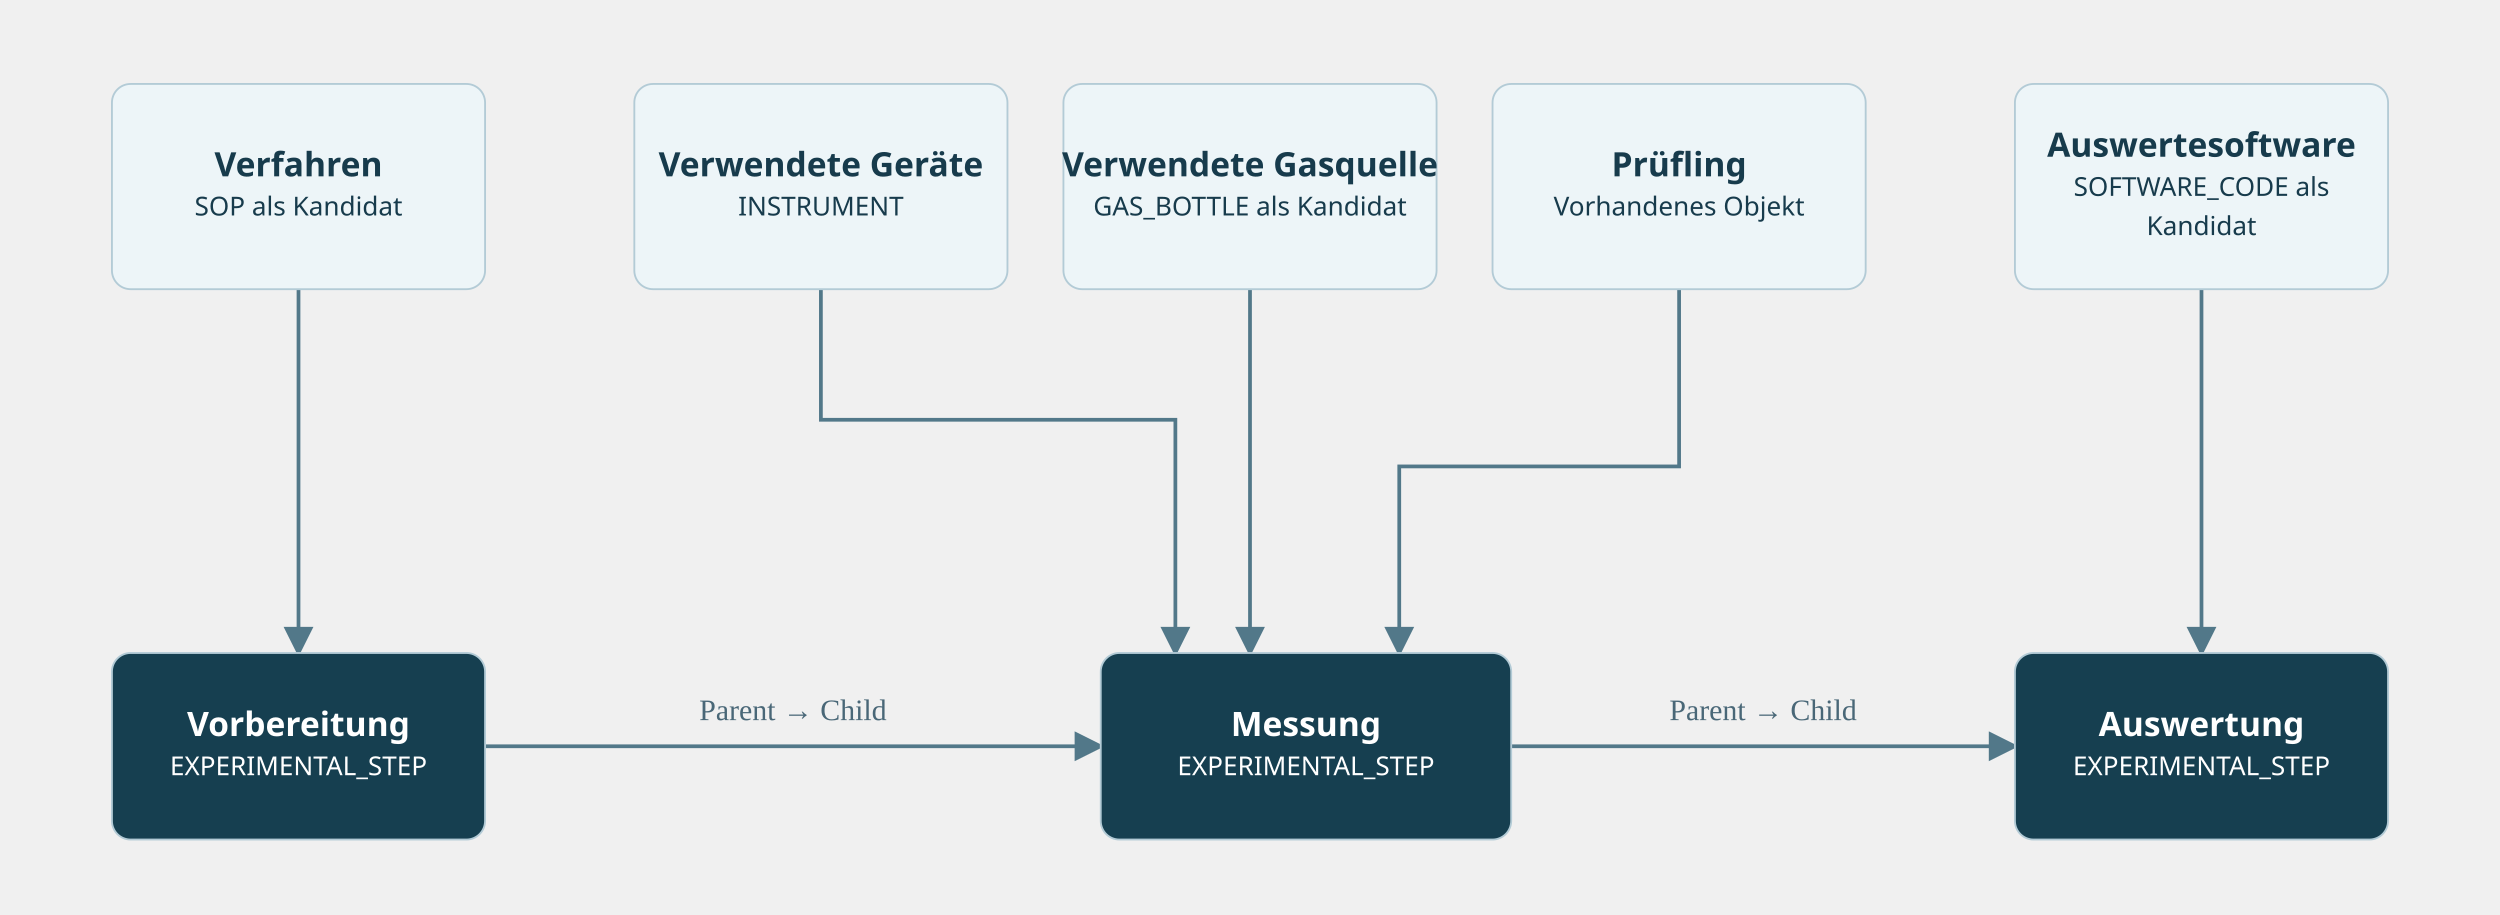
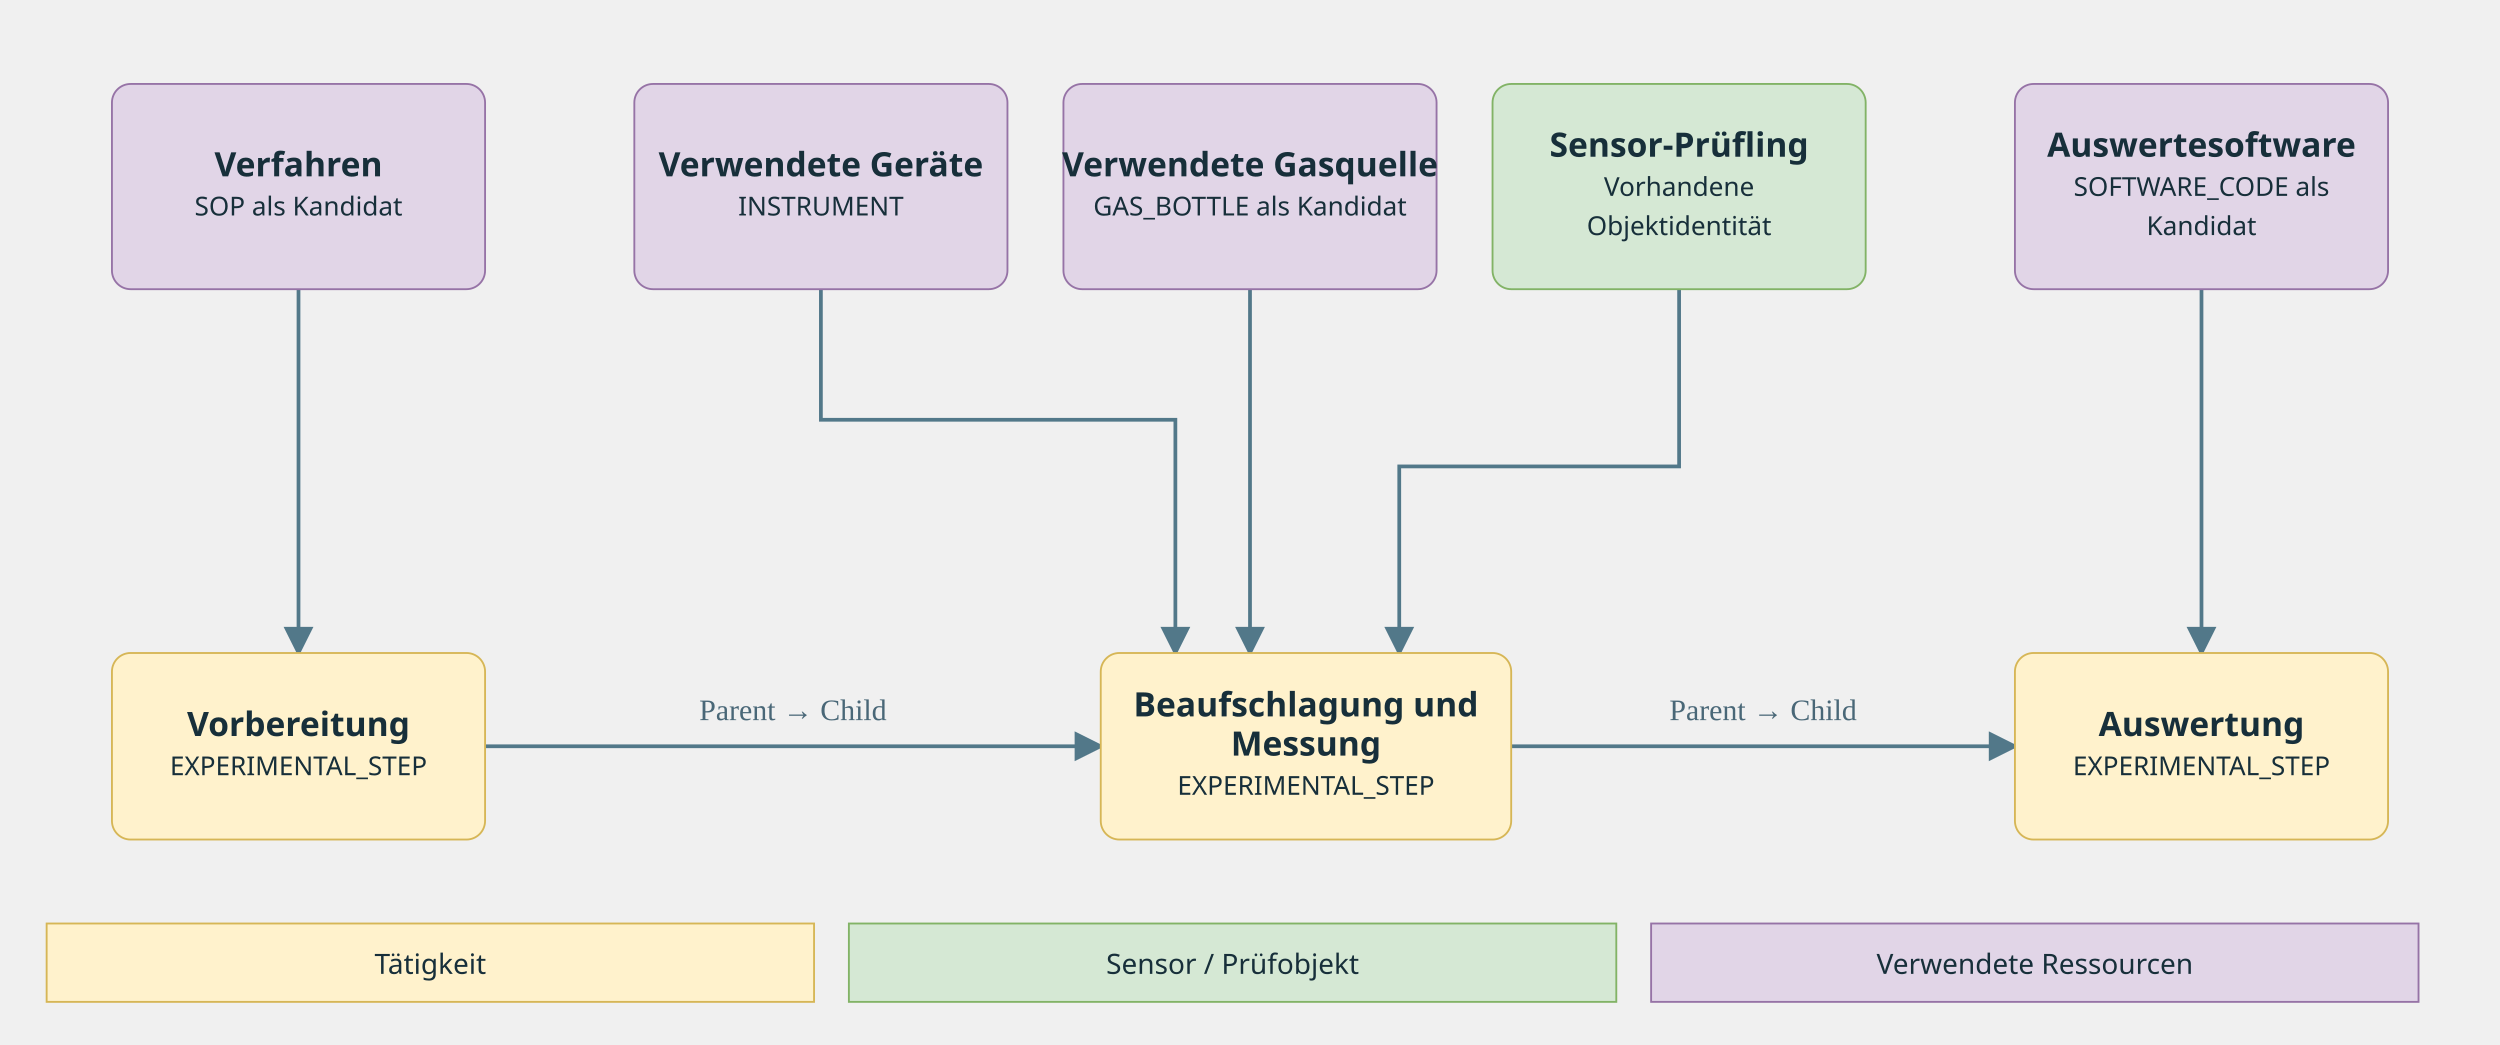
- <svg xmlns="http://www.w3.org/2000/svg" data-profile="relations" viewBox="0 0 1340 490" role="img" aria-labelledby="relations-title">
+ <svg xmlns="http://www.w3.org/2000/svg" data-profile="relations" viewBox="0 0 1340 560" role="img" aria-labelledby="relations-title">
  <defs>
    <marker id="relations-arrow" markerWidth="8" markerHeight="8" refX="7" refY="4" orient="auto">
      <path d="M0 0 L8 4 L0 8 Z" fill="#527889" />
    </marker>
  </defs>
  <path class="connection" data-source="Q" data-target="P" data-relation="Parent" d="M160 155 V350" fill="none" stroke="#527889" stroke-width="2" marker-end="url(#relations-arrow)" />
  <path class="connection" data-source="P" data-target="M" data-relation="Parent" d="M260 400 H590" fill="none" stroke="#527889" stroke-width="2" marker-end="url(#relations-arrow)" />
  <text x="425.0" y="386.0" text-anchor="middle" font-size="16" fill="#496777">Parent → Child</text>
  <path class="connection" data-source="M" data-target="E" data-relation="Parent" d="M810 400 H1080" fill="none" stroke="#527889" stroke-width="2" marker-end="url(#relations-arrow)" />
  <text x="945.0" y="386.0" text-anchor="middle" font-size="16" fill="#496777">Parent → Child</text>
  <path class="connection" data-source="I" data-target="M" data-relation="Parent" d="M440 155 V225 H630 V350" fill="none" stroke="#527889" stroke-width="2" marker-end="url(#relations-arrow)" />
  <path class="connection" data-source="G" data-target="M" data-relation="Parent" d="M670 155 V350" fill="none" stroke="#527889" stroke-width="2" marker-end="url(#relations-arrow)" />
  <path class="connection" data-source="D" data-target="M" data-relation="Parent" d="M900 155 V250 H750 V350" fill="none" stroke="#527889" stroke-width="2" marker-end="url(#relations-arrow)" />
  <path class="connection" data-source="W" data-target="E" data-relation="Parent" d="M1180 155 V350" fill="none" stroke="#527889" stroke-width="2" marker-end="url(#relations-arrow)" />
-   <g data-node="Q">
-     <rect class="node-box" x="60" y="45" width="200" height="110" rx="10" fill="#edf5f8" stroke="#b3cbd6" />
-     <text x="160.0" y="94.5" text-anchor="middle" font-family="sans-serif" font-size="18" font-weight="600" fill="#173b4c">Verfahren</text>
-     <text x="160.0" y="115.5" text-anchor="middle" font-family="sans-serif" font-size="14" font-weight="400" fill="#173b4c">SOP als Kandidat</text>
+   <g data-node="Q" data-role="resource">
+     <rect class="node-box" x="60" y="45" width="200" height="110" rx="10" fill="#e1d5e7" stroke="#9673a6" />
+     <text x="160.0" y="94.5" text-anchor="middle" font-family="sans-serif" font-size="18" font-weight="600" fill="#172f3a">Verfahren</text>
+     <text x="160.0" y="115.5" text-anchor="middle" font-family="sans-serif" font-size="14" font-weight="400" fill="#172f3a">SOP als Kandidat</text>
  </g>
-   <g data-node="P">
-     <rect class="node-box" x="60" y="350" width="200" height="100" rx="10" fill="#163f50" stroke="#b3cbd6" />
-     <text x="160.0" y="394.5" text-anchor="middle" font-family="sans-serif" font-size="18" font-weight="600" fill="#ffffff">Vorbereitung</text>
-     <text x="160.0" y="415.5" text-anchor="middle" font-family="sans-serif" font-size="14" font-weight="400" fill="#ffffff">EXPERIMENTAL_STEP</text>
+   <g data-node="P" data-role="activity">
+     <rect class="node-box" x="60" y="350" width="200" height="100" rx="10" fill="#fff2cc" stroke="#d6b656" />
+     <text x="160.0" y="394.5" text-anchor="middle" font-family="sans-serif" font-size="18" font-weight="600" fill="#172f3a">Vorbereitung</text>
+     <text x="160.0" y="415.5" text-anchor="middle" font-family="sans-serif" font-size="14" font-weight="400" fill="#172f3a">EXPERIMENTAL_STEP</text>
  </g>
-   <g data-node="M">
-     <rect class="node-box" x="590" y="350" width="220" height="100" rx="10" fill="#163f50" stroke="#b3cbd6" />
-     <text x="700.0" y="394.5" text-anchor="middle" font-family="sans-serif" font-size="18" font-weight="600" fill="#ffffff">Messung</text>
-     <text x="700.0" y="415.5" text-anchor="middle" font-family="sans-serif" font-size="14" font-weight="400" fill="#ffffff">EXPERIMENTAL_STEP</text>
+   <g data-node="M" data-role="activity">
+     <rect class="node-box" x="590" y="350" width="220" height="100" rx="10" fill="#fff2cc" stroke="#d6b656" />
+     <text x="700.0" y="384.0" text-anchor="middle" font-family="sans-serif" font-size="18" font-weight="600" fill="#172f3a">Beaufschlagung und</text>
+     <text x="700.0" y="405.0" text-anchor="middle" font-family="sans-serif" font-size="18" font-weight="600" fill="#172f3a">Messung</text>
+     <text x="700.0" y="426.0" text-anchor="middle" font-family="sans-serif" font-size="14" font-weight="400" fill="#172f3a">EXPERIMENTAL_STEP</text>
  </g>
-   <g data-node="E">
-     <rect class="node-box" x="1080" y="350" width="200" height="100" rx="10" fill="#163f50" stroke="#b3cbd6" />
-     <text x="1180.0" y="394.5" text-anchor="middle" font-family="sans-serif" font-size="18" font-weight="600" fill="#ffffff">Auswertung</text>
-     <text x="1180.0" y="415.5" text-anchor="middle" font-family="sans-serif" font-size="14" font-weight="400" fill="#ffffff">EXPERIMENTAL_STEP</text>
+   <g data-node="E" data-role="activity">
+     <rect class="node-box" x="1080" y="350" width="200" height="100" rx="10" fill="#fff2cc" stroke="#d6b656" />
+     <text x="1180.0" y="394.5" text-anchor="middle" font-family="sans-serif" font-size="18" font-weight="600" fill="#172f3a">Auswertung</text>
+     <text x="1180.0" y="415.5" text-anchor="middle" font-family="sans-serif" font-size="14" font-weight="400" fill="#172f3a">EXPERIMENTAL_STEP</text>
  </g>
-   <g data-node="I">
-     <rect class="node-box" x="340" y="45" width="200" height="110" rx="10" fill="#edf5f8" stroke="#b3cbd6" />
-     <text x="440.0" y="94.5" text-anchor="middle" font-family="sans-serif" font-size="18" font-weight="600" fill="#173b4c">Verwendete Geräte</text>
-     <text x="440.0" y="115.5" text-anchor="middle" font-family="sans-serif" font-size="14" font-weight="400" fill="#173b4c">INSTRUMENT</text>
+   <g data-node="I" data-role="resource">
+     <rect class="node-box" x="340" y="45" width="200" height="110" rx="10" fill="#e1d5e7" stroke="#9673a6" />
+     <text x="440.0" y="94.5" text-anchor="middle" font-family="sans-serif" font-size="18" font-weight="600" fill="#172f3a">Verwendete Geräte</text>
+     <text x="440.0" y="115.5" text-anchor="middle" font-family="sans-serif" font-size="14" font-weight="400" fill="#172f3a">INSTRUMENT</text>
  </g>
-   <g data-node="G">
-     <rect class="node-box" x="570" y="45" width="200" height="110" rx="10" fill="#edf5f8" stroke="#b3cbd6" />
-     <text x="670.0" y="94.5" text-anchor="middle" font-family="sans-serif" font-size="18" font-weight="600" fill="#173b4c">Verwendete Gasquelle</text>
-     <text x="670.0" y="115.5" text-anchor="middle" font-family="sans-serif" font-size="14" font-weight="400" fill="#173b4c">GAS_BOTTLE als Kandidat</text>
+   <g data-node="G" data-role="resource">
+     <rect class="node-box" x="570" y="45" width="200" height="110" rx="10" fill="#e1d5e7" stroke="#9673a6" />
+     <text x="670.0" y="94.5" text-anchor="middle" font-family="sans-serif" font-size="18" font-weight="600" fill="#172f3a">Verwendete Gasquelle</text>
+     <text x="670.0" y="115.5" text-anchor="middle" font-family="sans-serif" font-size="14" font-weight="400" fill="#172f3a">GAS_BOTTLE als Kandidat</text>
  </g>
-   <g data-node="D">
-     <rect class="node-box" x="800" y="45" width="200" height="110" rx="10" fill="#edf5f8" stroke="#b3cbd6" />
-     <text x="900.0" y="94.5" text-anchor="middle" font-family="sans-serif" font-size="18" font-weight="600" fill="#173b4c">Prüfling</text>
-     <text x="900.0" y="115.5" text-anchor="middle" font-family="sans-serif" font-size="14" font-weight="400" fill="#173b4c">Vorhandenes Objekt</text>
+   <g data-node="D" data-role="sample">
+     <rect class="node-box" x="800" y="45" width="200" height="110" rx="10" fill="#d5e8d4" stroke="#82b366" />
+     <text x="900.0" y="84.0" text-anchor="middle" font-family="sans-serif" font-size="18" font-weight="600" fill="#172f3a">Sensor-Prüfling</text>
+     <text x="900.0" y="105.0" text-anchor="middle" font-family="sans-serif" font-size="14" font-weight="400" fill="#172f3a">Vorhandene</text>
+     <text x="900.0" y="126.0" text-anchor="middle" font-family="sans-serif" font-size="14" font-weight="400" fill="#172f3a">Objektidentität</text>
  </g>
-   <g data-node="W">
-     <rect class="node-box" x="1080" y="45" width="200" height="110" rx="10" fill="#edf5f8" stroke="#b3cbd6" />
-     <text x="1180.0" y="84.0" text-anchor="middle" font-family="sans-serif" font-size="18" font-weight="600" fill="#173b4c">Auswertesoftware</text>
-     <text x="1180.0" y="105.0" text-anchor="middle" font-family="sans-serif" font-size="14" font-weight="400" fill="#173b4c">SOFTWARE_CODE als</text>
-     <text x="1180.0" y="126.0" text-anchor="middle" font-family="sans-serif" font-size="14" font-weight="400" fill="#173b4c">Kandidat</text>
+   <g data-node="W" data-role="resource">
+     <rect class="node-box" x="1080" y="45" width="200" height="110" rx="10" fill="#e1d5e7" stroke="#9673a6" />
+     <text x="1180.0" y="84.0" text-anchor="middle" font-family="sans-serif" font-size="18" font-weight="600" fill="#172f3a">Auswertesoftware</text>
+     <text x="1180.0" y="105.0" text-anchor="middle" font-family="sans-serif" font-size="14" font-weight="400" fill="#172f3a">SOFTWARE_CODE als</text>
+     <text x="1180.0" y="126.0" text-anchor="middle" font-family="sans-serif" font-size="14" font-weight="400" fill="#172f3a">Kandidat</text>
+   </g>
+   <g class="legend">
+     <rect x="25.0" y="495" width="411.333" height="42" fill="#fff2cc" stroke="#d6b656" />
+     <text x="230.667" y="522" text-anchor="middle" font-family="sans-serif" font-size="15" fill="#172f3a">Tätigkeit</text>
+   </g>
+   <g class="legend">
+     <rect x="455.0" y="495" width="411.333" height="42" fill="#d5e8d4" stroke="#82b366" />
+     <text x="660.667" y="522" text-anchor="middle" font-family="sans-serif" font-size="15" fill="#172f3a">Sensor / Prüfobjekt</text>
+   </g>
+   <g class="legend">
+     <rect x="885.0" y="495" width="411.333" height="42" fill="#e1d5e7" stroke="#9673a6" />
+     <text x="1090.667" y="522" text-anchor="middle" font-family="sans-serif" font-size="15" fill="#172f3a">Verwendete Ressourcen</text>
  </g>
</svg>
